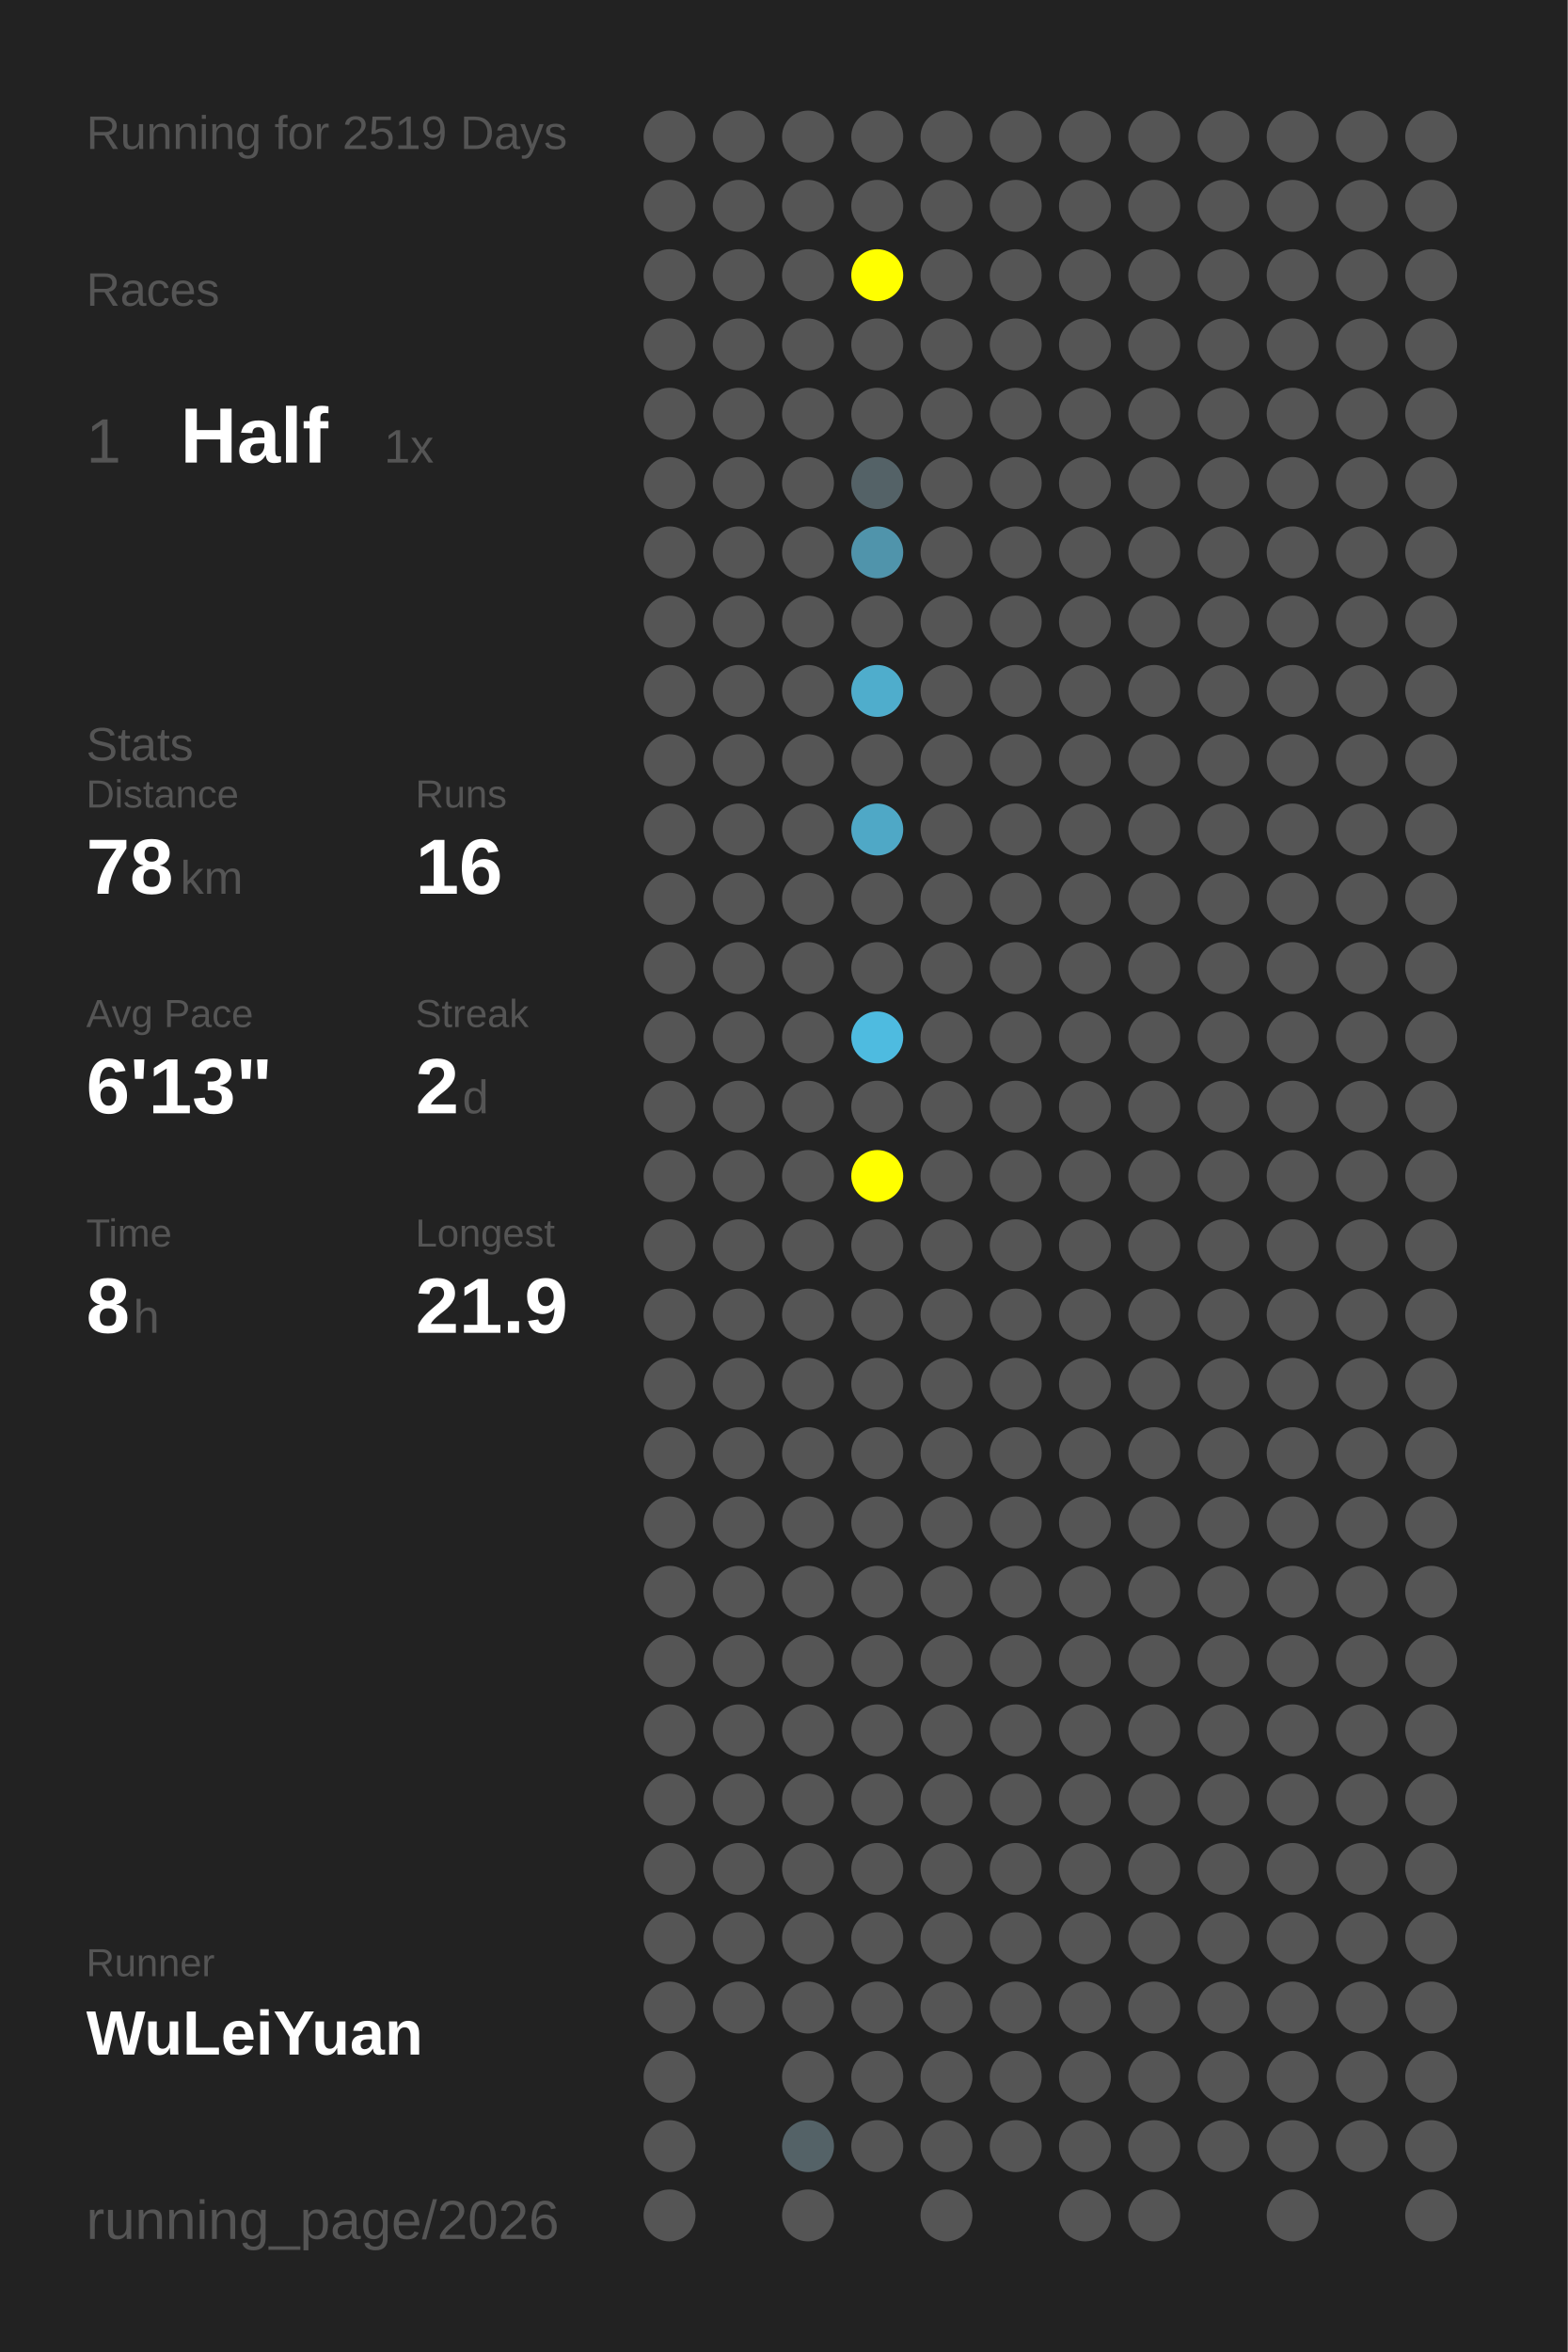
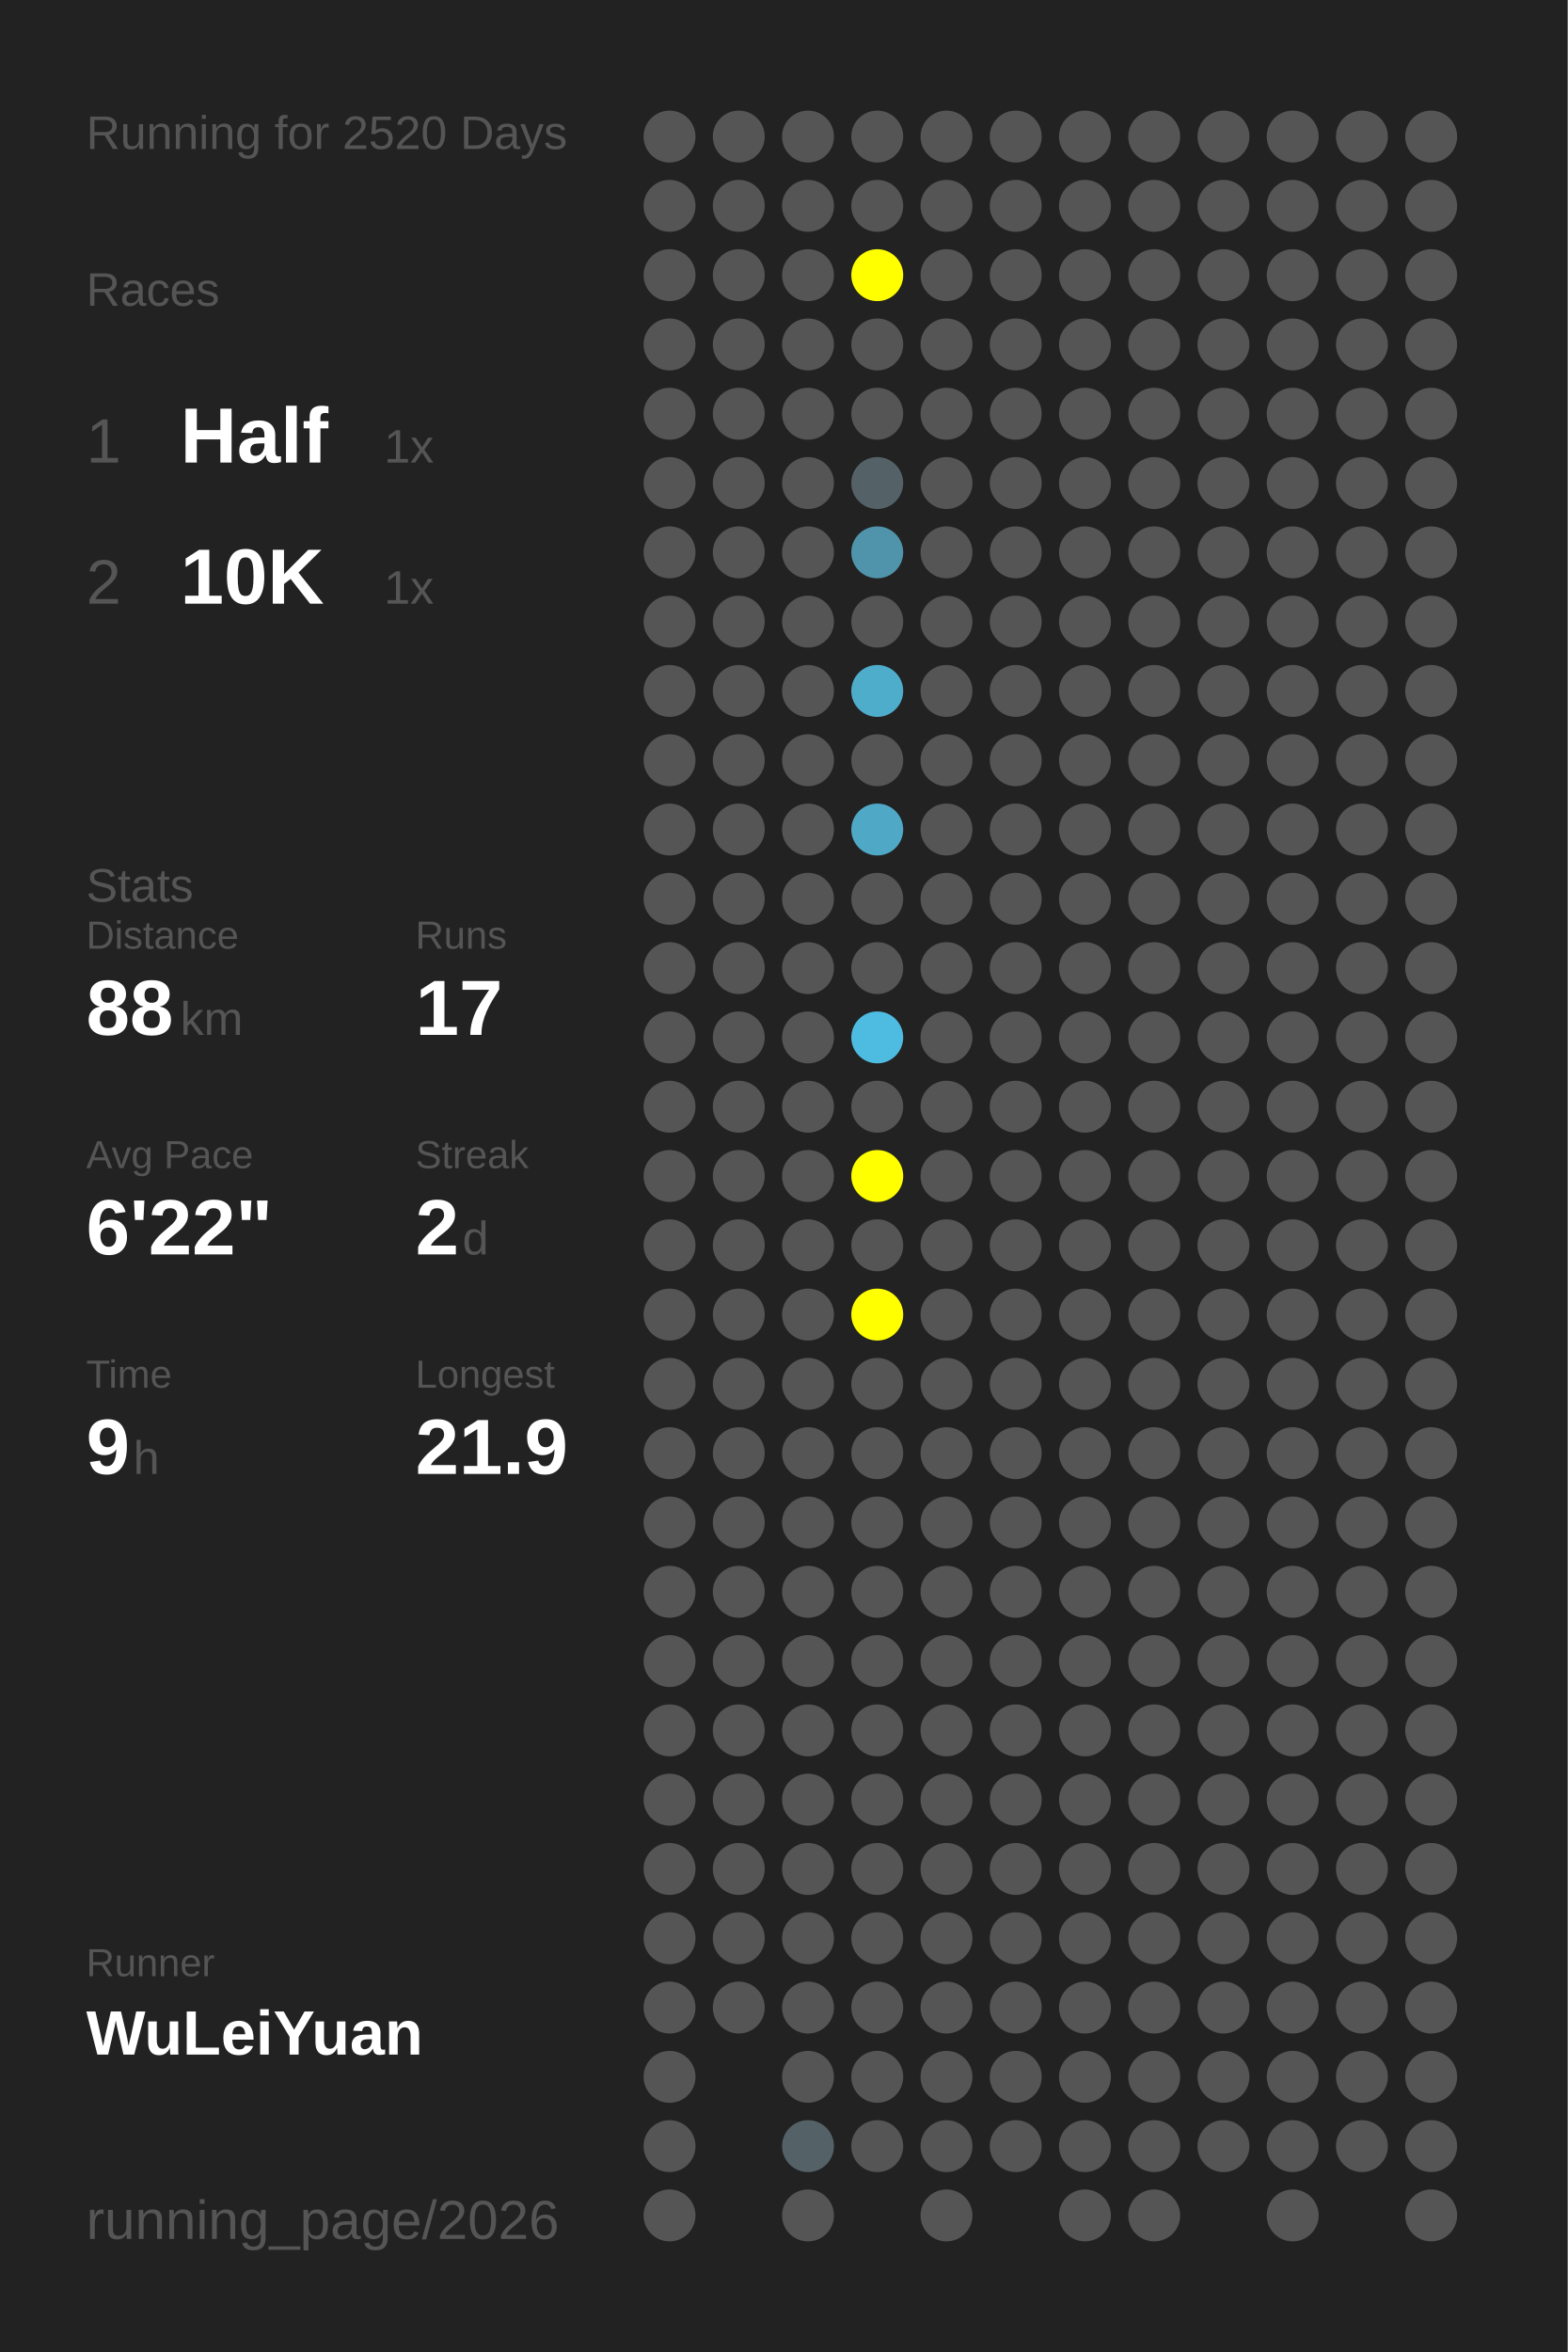
<svg xmlns="http://www.w3.org/2000/svg" baseProfile="full" height="300mm" version="1.1" viewBox="0,0,200,300" width="200mm">
  <defs />
  <rect fill="#222222" height="300" width="200" x="0" y="0" />
-   <text fill="#555555" style="font-size:6px; font-family:Arial;" x="11" y="19">Running for 2519 Days</text>
+   <text fill="#555555" style="font-size:6px; font-family:Arial;" x="11" y="19">Running for 2520 Days</text>
  <text fill="#555555" style="font-size:6px; font-family:Arial;" x="11" y="39">Races</text>
  <text fill="#555555" style="font-size:8px; font-family:Arial;" x="11" y="59">1</text>
  <text fill="#FFFFFF" style="font-size:10px; font-family:Arial; font-weight:bold;" x="23" y="59">Half</text>
  <text fill="#555555" style="font-size:6px; font-family:Arial;" x="49" y="59">1x</text>
-   <text fill="#555555" style="font-size:6px; font-family:Arial;" x="11" y="97">Stats</text>
-   <text fill="#555555" style="font-size:5px; font-family:Arial;" x="11" y="103">Distance</text>
-   <text fill="#FFFFFF" style="font-size:10px; font-family:Arial; font-weight:bold;" x="11" y="114">78</text>
-   <text fill="#555555" style="font-size:6px; font-family:Arial;" x="23" y="114">km</text>
-   <text fill="#555555" style="font-size:5px; font-family:Arial;" x="53" y="103">Runs</text>
-   <text fill="#FFFFFF" style="font-size:10px; font-family:Arial; font-weight:bold;" x="53" y="114">16</text>
-   <text fill="#555555" style="font-size:5px; font-family:Arial;" x="11" y="131">Avg Pace</text>
-   <text fill="#FFFFFF" style="font-size:10px; font-family:Arial; font-weight:bold;" x="11" y="142">6'13"</text>
-   <text fill="#555555" style="font-size:5px; font-family:Arial;" x="53" y="131">Streak</text>
-   <text fill="#FFFFFF" style="font-size:10px; font-family:Arial; font-weight:bold;" x="53" y="142">2</text>
-   <text fill="#555555" style="font-size:6px; font-family:Arial;" x="59" y="142">d</text>
-   <text fill="#555555" style="font-size:5px; font-family:Arial;" x="11" y="159">Time</text>
-   <text fill="#FFFFFF" style="font-size:10px; font-family:Arial; font-weight:bold;" x="11" y="170">8</text>
-   <text fill="#555555" style="font-size:6px; font-family:Arial;" x="17" y="170">h</text>
-   <text fill="#555555" style="font-size:5px; font-family:Arial;" x="53" y="159">Longest</text>
-   <text fill="#FFFFFF" style="font-size:10px; font-family:Arial; font-weight:bold;" x="53" y="170">21.9</text>
+   <text fill="#555555" style="font-size:8px; font-family:Arial;" x="11" y="77">2</text>
+   <text fill="#FFFFFF" style="font-size:10px; font-family:Arial; font-weight:bold;" x="23" y="77">10K</text>
+   <text fill="#555555" style="font-size:6px; font-family:Arial;" x="49" y="77">1x</text>
+   <text fill="#555555" style="font-size:6px; font-family:Arial;" x="11" y="115">Stats</text>
+   <text fill="#555555" style="font-size:5px; font-family:Arial;" x="11" y="121">Distance</text>
+   <text fill="#FFFFFF" style="font-size:10px; font-family:Arial; font-weight:bold;" x="11" y="132">88</text>
+   <text fill="#555555" style="font-size:6px; font-family:Arial;" x="23" y="132">km</text>
+   <text fill="#555555" style="font-size:5px; font-family:Arial;" x="53" y="121">Runs</text>
+   <text fill="#FFFFFF" style="font-size:10px; font-family:Arial; font-weight:bold;" x="53" y="132">17</text>
+   <text fill="#555555" style="font-size:5px; font-family:Arial;" x="11" y="149">Avg Pace</text>
+   <text fill="#FFFFFF" style="font-size:10px; font-family:Arial; font-weight:bold;" x="11" y="160">6'22"</text>
+   <text fill="#555555" style="font-size:5px; font-family:Arial;" x="53" y="149">Streak</text>
+   <text fill="#FFFFFF" style="font-size:10px; font-family:Arial; font-weight:bold;" x="53" y="160">2</text>
+   <text fill="#555555" style="font-size:6px; font-family:Arial;" x="59" y="160">d</text>
+   <text fill="#555555" style="font-size:5px; font-family:Arial;" x="11" y="177">Time</text>
+   <text fill="#FFFFFF" style="font-size:10px; font-family:Arial; font-weight:bold;" x="11" y="188">9</text>
+   <text fill="#555555" style="font-size:6px; font-family:Arial;" x="17" y="188">h</text>
+   <text fill="#555555" style="font-size:5px; font-family:Arial;" x="53" y="177">Longest</text>
+   <text fill="#FFFFFF" style="font-size:10px; font-family:Arial; font-weight:bold;" x="53" y="188">21.9</text>
  <text fill="#555555" style="font-size:5px; font-family:Arial;" x="11" y="252.065">Runner</text>
  <text fill="#FFFFFF" style="font-size:8px; font-family:Arial; font-weight:bold;" x="11" y="262.065">WuLeiYuan</text>
  <text fill="#555555" style="font-size:7px; font-family:Arial;" x="11" y="285.581">running_page/2026</text>
  <circle cx="85.417" cy="17.419" fill="#555555" r="3.312" />
  <circle cx="85.417" cy="26.258" fill="#555555" r="3.312" />
  <circle cx="85.417" cy="35.097" fill="#555555" r="3.312" />
  <circle cx="85.417" cy="43.935" fill="#555555" r="3.312" />
  <circle cx="85.417" cy="52.774" fill="#555555" r="3.312" />
  <circle cx="85.417" cy="61.613" fill="#555555" r="3.312" />
  <circle cx="85.417" cy="70.452" fill="#555555" r="3.312" />
  <circle cx="85.417" cy="79.29" fill="#555555" r="3.312" />
  <circle cx="85.417" cy="88.129" fill="#555555" r="3.312" />
  <circle cx="85.417" cy="96.968" fill="#555555" r="3.312" />
  <circle cx="85.417" cy="105.806" fill="#555555" r="3.312" />
  <circle cx="85.417" cy="114.645" fill="#555555" r="3.312" />
  <circle cx="85.417" cy="123.484" fill="#555555" r="3.312" />
  <circle cx="85.417" cy="132.323" fill="#555555" r="3.312" />
  <circle cx="85.417" cy="141.161" fill="#555555" r="3.312" />
  <circle cx="85.417" cy="150" fill="#555555" r="3.312" />
  <circle cx="85.417" cy="158.839" fill="#555555" r="3.312" />
  <circle cx="85.417" cy="167.677" fill="#555555" r="3.312" />
  <circle cx="85.417" cy="176.516" fill="#555555" r="3.312" />
  <circle cx="85.417" cy="185.355" fill="#555555" r="3.312" />
  <circle cx="85.417" cy="194.194" fill="#555555" r="3.312" />
  <circle cx="85.417" cy="203.032" fill="#555555" r="3.312" />
  <circle cx="85.417" cy="211.871" fill="#555555" r="3.312" />
  <circle cx="85.417" cy="220.71" fill="#555555" r="3.312" />
  <circle cx="85.417" cy="229.548" fill="#555555" r="3.312" />
  <circle cx="85.417" cy="238.387" fill="#555555" r="3.312" />
  <circle cx="85.417" cy="247.226" fill="#555555" r="3.312" />
  <circle cx="85.417" cy="256.065" fill="#555555" r="3.312" />
  <circle cx="85.417" cy="264.903" fill="#555555" r="3.312" />
  <circle cx="85.417" cy="273.742" fill="#555555" r="3.312" />
  <circle cx="85.417" cy="282.581" fill="#555555" r="3.312" />
  <circle cx="94.25" cy="17.419" fill="#555555" r="3.312" />
  <circle cx="94.25" cy="26.258" fill="#555555" r="3.312" />
  <circle cx="94.25" cy="35.097" fill="#555555" r="3.312" />
  <circle cx="94.25" cy="43.935" fill="#555555" r="3.312" />
  <circle cx="94.25" cy="52.774" fill="#555555" r="3.312" />
  <circle cx="94.25" cy="61.613" fill="#555555" r="3.312" />
  <circle cx="94.25" cy="70.452" fill="#555555" r="3.312" />
  <circle cx="94.25" cy="79.29" fill="#555555" r="3.312" />
  <circle cx="94.25" cy="88.129" fill="#555555" r="3.312" />
  <circle cx="94.25" cy="96.968" fill="#555555" r="3.312" />
  <circle cx="94.25" cy="105.806" fill="#555555" r="3.312" />
  <circle cx="94.25" cy="114.645" fill="#555555" r="3.312" />
  <circle cx="94.25" cy="123.484" fill="#555555" r="3.312" />
  <circle cx="94.25" cy="132.323" fill="#555555" r="3.312" />
  <circle cx="94.25" cy="141.161" fill="#555555" r="3.312" />
  <circle cx="94.25" cy="150" fill="#555555" r="3.312" />
  <circle cx="94.25" cy="158.839" fill="#555555" r="3.312" />
  <circle cx="94.25" cy="167.677" fill="#555555" r="3.312" />
  <circle cx="94.25" cy="176.516" fill="#555555" r="3.312" />
  <circle cx="94.25" cy="185.355" fill="#555555" r="3.312" />
  <circle cx="94.25" cy="194.194" fill="#555555" r="3.312" />
  <circle cx="94.25" cy="203.032" fill="#555555" r="3.312" />
  <circle cx="94.25" cy="211.871" fill="#555555" r="3.312" />
  <circle cx="94.25" cy="220.71" fill="#555555" r="3.312" />
  <circle cx="94.25" cy="229.548" fill="#555555" r="3.312" />
  <circle cx="94.25" cy="238.387" fill="#555555" r="3.312" />
  <circle cx="94.25" cy="247.226" fill="#555555" r="3.312" />
  <circle cx="94.25" cy="256.065" fill="#555555" r="3.312" />
  <circle cx="103.083" cy="17.419" fill="#555555" r="3.312" />
  <circle cx="103.083" cy="26.258" fill="#555555" r="3.312" />
  <circle cx="103.083" cy="35.097" fill="#555555" r="3.312" />
  <circle cx="103.083" cy="43.935" fill="#555555" r="3.312" />
  <circle cx="103.083" cy="52.774" fill="#555555" r="3.312" />
  <circle cx="103.083" cy="61.613" fill="#555555" r="3.312" />
  <circle cx="103.083" cy="70.452" fill="#555555" r="3.312" />
  <circle cx="103.083" cy="79.29" fill="#555555" r="3.312" />
  <circle cx="103.083" cy="88.129" fill="#555555" r="3.312" />
  <circle cx="103.083" cy="96.968" fill="#555555" r="3.312" />
  <circle cx="103.083" cy="105.806" fill="#555555" r="3.312" />
  <circle cx="103.083" cy="114.645" fill="#555555" r="3.312" />
  <circle cx="103.083" cy="123.484" fill="#555555" r="3.312" />
  <circle cx="103.083" cy="132.323" fill="#555555" r="3.312" />
  <circle cx="103.083" cy="141.161" fill="#555555" r="3.312" />
  <circle cx="103.083" cy="150" fill="#555555" r="3.312" />
  <circle cx="103.083" cy="158.839" fill="#555555" r="3.312" />
  <circle cx="103.083" cy="167.677" fill="#555555" r="3.312" />
  <circle cx="103.083" cy="176.516" fill="#555555" r="3.312" />
  <circle cx="103.083" cy="185.355" fill="#555555" r="3.312" />
  <circle cx="103.083" cy="194.194" fill="#555555" r="3.312" />
  <circle cx="103.083" cy="203.032" fill="#555555" r="3.312" />
  <circle cx="103.083" cy="211.871" fill="#555555" r="3.312" />
  <circle cx="103.083" cy="220.71" fill="#555555" r="3.312" />
  <circle cx="103.083" cy="229.548" fill="#555555" r="3.312" />
  <circle cx="103.083" cy="238.387" fill="#555555" r="3.312" />
  <circle cx="103.083" cy="247.226" fill="#555555" r="3.312" />
  <circle cx="103.083" cy="256.065" fill="#555555" r="3.312" />
  <circle cx="103.083" cy="264.903" fill="#555555" r="3.312" />
  <circle cx="103.083" cy="273.742" fill="#546267" r="3.312" />
  <circle cx="103.083" cy="282.581" fill="#555555" r="3.312" />
  <circle cx="111.917" cy="17.419" fill="#555555" r="3.312" />
  <circle cx="111.917" cy="26.258" fill="#555555" r="3.312" />
  <circle cx="111.917" cy="35.097" fill="#FFFF00" r="3.312" />
  <circle cx="111.917" cy="43.935" fill="#555555" r="3.312" />
  <circle cx="111.917" cy="52.774" fill="#555555" r="3.312" />
  <circle cx="111.917" cy="61.613" fill="#546267" r="3.312" />
  <circle cx="111.917" cy="70.452" fill="#5094ab" r="3.312" />
  <circle cx="111.917" cy="79.29" fill="#555555" r="3.312" />
  <circle cx="111.917" cy="88.129" fill="#4fadcc" r="3.312" />
  <circle cx="111.917" cy="96.968" fill="#555555" r="3.312" />
  <circle cx="111.917" cy="105.806" fill="#4fa8c6" r="3.312" />
  <circle cx="111.917" cy="114.645" fill="#555555" r="3.312" />
  <circle cx="111.917" cy="123.484" fill="#555555" r="3.312" />
  <circle cx="111.917" cy="132.323" fill="#4ebbe0" r="3.312" />
  <circle cx="111.917" cy="141.161" fill="#555555" r="3.312" />
  <circle cx="111.917" cy="150" fill="#FFFF00" r="3.312" />
  <circle cx="111.917" cy="158.839" fill="#555555" r="3.312" />
-   <circle cx="111.917" cy="167.677" fill="#555555" r="3.312" />
+   <circle cx="111.917" cy="167.677" fill="#FFFF00" r="3.312" />
  <circle cx="111.917" cy="176.516" fill="#555555" r="3.312" />
  <circle cx="111.917" cy="185.355" fill="#555555" r="3.312" />
  <circle cx="111.917" cy="194.194" fill="#555555" r="3.312" />
  <circle cx="111.917" cy="203.032" fill="#555555" r="3.312" />
  <circle cx="111.917" cy="211.871" fill="#555555" r="3.312" />
  <circle cx="111.917" cy="220.71" fill="#555555" r="3.312" />
  <circle cx="111.917" cy="229.548" fill="#555555" r="3.312" />
  <circle cx="111.917" cy="238.387" fill="#555555" r="3.312" />
  <circle cx="111.917" cy="247.226" fill="#555555" r="3.312" />
  <circle cx="111.917" cy="256.065" fill="#555555" r="3.312" />
  <circle cx="111.917" cy="264.903" fill="#555555" r="3.312" />
  <circle cx="111.917" cy="273.742" fill="#555555" r="3.312" />
  <circle cx="120.75" cy="17.419" fill="#555555" r="3.312" />
  <circle cx="120.75" cy="26.258" fill="#555555" r="3.312" />
  <circle cx="120.75" cy="35.097" fill="#555555" r="3.312" />
  <circle cx="120.75" cy="43.935" fill="#555555" r="3.312" />
  <circle cx="120.75" cy="52.774" fill="#555555" r="3.312" />
  <circle cx="120.75" cy="61.613" fill="#555555" r="3.312" />
  <circle cx="120.75" cy="70.452" fill="#555555" r="3.312" />
  <circle cx="120.75" cy="79.29" fill="#555555" r="3.312" />
  <circle cx="120.75" cy="88.129" fill="#555555" r="3.312" />
  <circle cx="120.75" cy="96.968" fill="#555555" r="3.312" />
  <circle cx="120.75" cy="105.806" fill="#555555" r="3.312" />
  <circle cx="120.75" cy="114.645" fill="#555555" r="3.312" />
  <circle cx="120.75" cy="123.484" fill="#555555" r="3.312" />
  <circle cx="120.75" cy="132.323" fill="#555555" r="3.312" />
  <circle cx="120.75" cy="141.161" fill="#555555" r="3.312" />
  <circle cx="120.75" cy="150" fill="#555555" r="3.312" />
  <circle cx="120.75" cy="158.839" fill="#555555" r="3.312" />
  <circle cx="120.75" cy="167.677" fill="#555555" r="3.312" />
  <circle cx="120.75" cy="176.516" fill="#555555" r="3.312" />
  <circle cx="120.75" cy="185.355" fill="#555555" r="3.312" />
  <circle cx="120.75" cy="194.194" fill="#555555" r="3.312" />
  <circle cx="120.75" cy="203.032" fill="#555555" r="3.312" />
  <circle cx="120.75" cy="211.871" fill="#555555" r="3.312" />
  <circle cx="120.75" cy="220.71" fill="#555555" r="3.312" />
  <circle cx="120.75" cy="229.548" fill="#555555" r="3.312" />
  <circle cx="120.75" cy="238.387" fill="#555555" r="3.312" />
  <circle cx="120.75" cy="247.226" fill="#555555" r="3.312" />
  <circle cx="120.75" cy="256.065" fill="#555555" r="3.312" />
  <circle cx="120.75" cy="264.903" fill="#555555" r="3.312" />
  <circle cx="120.75" cy="273.742" fill="#555555" r="3.312" />
  <circle cx="120.75" cy="282.581" fill="#555555" r="3.312" />
  <circle cx="129.583" cy="17.419" fill="#555555" r="3.312" />
  <circle cx="129.583" cy="26.258" fill="#555555" r="3.312" />
  <circle cx="129.583" cy="35.097" fill="#555555" r="3.312" />
  <circle cx="129.583" cy="43.935" fill="#555555" r="3.312" />
  <circle cx="129.583" cy="52.774" fill="#555555" r="3.312" />
  <circle cx="129.583" cy="61.613" fill="#555555" r="3.312" />
  <circle cx="129.583" cy="70.452" fill="#555555" r="3.312" />
  <circle cx="129.583" cy="79.29" fill="#555555" r="3.312" />
  <circle cx="129.583" cy="88.129" fill="#555555" r="3.312" />
  <circle cx="129.583" cy="96.968" fill="#555555" r="3.312" />
  <circle cx="129.583" cy="105.806" fill="#555555" r="3.312" />
  <circle cx="129.583" cy="114.645" fill="#555555" r="3.312" />
  <circle cx="129.583" cy="123.484" fill="#555555" r="3.312" />
  <circle cx="129.583" cy="132.323" fill="#555555" r="3.312" />
  <circle cx="129.583" cy="141.161" fill="#555555" r="3.312" />
  <circle cx="129.583" cy="150" fill="#555555" r="3.312" />
  <circle cx="129.583" cy="158.839" fill="#555555" r="3.312" />
  <circle cx="129.583" cy="167.677" fill="#555555" r="3.312" />
  <circle cx="129.583" cy="176.516" fill="#555555" r="3.312" />
  <circle cx="129.583" cy="185.355" fill="#555555" r="3.312" />
  <circle cx="129.583" cy="194.194" fill="#555555" r="3.312" />
  <circle cx="129.583" cy="203.032" fill="#555555" r="3.312" />
  <circle cx="129.583" cy="211.871" fill="#555555" r="3.312" />
  <circle cx="129.583" cy="220.71" fill="#555555" r="3.312" />
  <circle cx="129.583" cy="229.548" fill="#555555" r="3.312" />
  <circle cx="129.583" cy="238.387" fill="#555555" r="3.312" />
  <circle cx="129.583" cy="247.226" fill="#555555" r="3.312" />
  <circle cx="129.583" cy="256.065" fill="#555555" r="3.312" />
  <circle cx="129.583" cy="264.903" fill="#555555" r="3.312" />
  <circle cx="129.583" cy="273.742" fill="#555555" r="3.312" />
  <circle cx="138.417" cy="17.419" fill="#555555" r="3.312" />
  <circle cx="138.417" cy="26.258" fill="#555555" r="3.312" />
  <circle cx="138.417" cy="35.097" fill="#555555" r="3.312" />
  <circle cx="138.417" cy="43.935" fill="#555555" r="3.312" />
  <circle cx="138.417" cy="52.774" fill="#555555" r="3.312" />
  <circle cx="138.417" cy="61.613" fill="#555555" r="3.312" />
  <circle cx="138.417" cy="70.452" fill="#555555" r="3.312" />
  <circle cx="138.417" cy="79.29" fill="#555555" r="3.312" />
  <circle cx="138.417" cy="88.129" fill="#555555" r="3.312" />
  <circle cx="138.417" cy="96.968" fill="#555555" r="3.312" />
  <circle cx="138.417" cy="105.806" fill="#555555" r="3.312" />
  <circle cx="138.417" cy="114.645" fill="#555555" r="3.312" />
  <circle cx="138.417" cy="123.484" fill="#555555" r="3.312" />
  <circle cx="138.417" cy="132.323" fill="#555555" r="3.312" />
  <circle cx="138.417" cy="141.161" fill="#555555" r="3.312" />
  <circle cx="138.417" cy="150" fill="#555555" r="3.312" />
  <circle cx="138.417" cy="158.839" fill="#555555" r="3.312" />
  <circle cx="138.417" cy="167.677" fill="#555555" r="3.312" />
  <circle cx="138.417" cy="176.516" fill="#555555" r="3.312" />
  <circle cx="138.417" cy="185.355" fill="#555555" r="3.312" />
  <circle cx="138.417" cy="194.194" fill="#555555" r="3.312" />
  <circle cx="138.417" cy="203.032" fill="#555555" r="3.312" />
  <circle cx="138.417" cy="211.871" fill="#555555" r="3.312" />
  <circle cx="138.417" cy="220.71" fill="#555555" r="3.312" />
  <circle cx="138.417" cy="229.548" fill="#555555" r="3.312" />
  <circle cx="138.417" cy="238.387" fill="#555555" r="3.312" />
  <circle cx="138.417" cy="247.226" fill="#555555" r="3.312" />
  <circle cx="138.417" cy="256.065" fill="#555555" r="3.312" />
  <circle cx="138.417" cy="264.903" fill="#555555" r="3.312" />
  <circle cx="138.417" cy="273.742" fill="#555555" r="3.312" />
  <circle cx="138.417" cy="282.581" fill="#555555" r="3.312" />
  <circle cx="147.25" cy="17.419" fill="#555555" r="3.312" />
  <circle cx="147.25" cy="26.258" fill="#555555" r="3.312" />
  <circle cx="147.25" cy="35.097" fill="#555555" r="3.312" />
  <circle cx="147.25" cy="43.935" fill="#555555" r="3.312" />
  <circle cx="147.25" cy="52.774" fill="#555555" r="3.312" />
  <circle cx="147.25" cy="61.613" fill="#555555" r="3.312" />
  <circle cx="147.25" cy="70.452" fill="#555555" r="3.312" />
  <circle cx="147.25" cy="79.29" fill="#555555" r="3.312" />
  <circle cx="147.25" cy="88.129" fill="#555555" r="3.312" />
  <circle cx="147.25" cy="96.968" fill="#555555" r="3.312" />
  <circle cx="147.25" cy="105.806" fill="#555555" r="3.312" />
  <circle cx="147.25" cy="114.645" fill="#555555" r="3.312" />
  <circle cx="147.25" cy="123.484" fill="#555555" r="3.312" />
  <circle cx="147.25" cy="132.323" fill="#555555" r="3.312" />
  <circle cx="147.25" cy="141.161" fill="#555555" r="3.312" />
  <circle cx="147.25" cy="150" fill="#555555" r="3.312" />
  <circle cx="147.25" cy="158.839" fill="#555555" r="3.312" />
  <circle cx="147.25" cy="167.677" fill="#555555" r="3.312" />
  <circle cx="147.25" cy="176.516" fill="#555555" r="3.312" />
  <circle cx="147.25" cy="185.355" fill="#555555" r="3.312" />
  <circle cx="147.25" cy="194.194" fill="#555555" r="3.312" />
  <circle cx="147.25" cy="203.032" fill="#555555" r="3.312" />
  <circle cx="147.25" cy="211.871" fill="#555555" r="3.312" />
  <circle cx="147.25" cy="220.71" fill="#555555" r="3.312" />
  <circle cx="147.25" cy="229.548" fill="#555555" r="3.312" />
  <circle cx="147.25" cy="238.387" fill="#555555" r="3.312" />
  <circle cx="147.25" cy="247.226" fill="#555555" r="3.312" />
  <circle cx="147.25" cy="256.065" fill="#555555" r="3.312" />
  <circle cx="147.25" cy="264.903" fill="#555555" r="3.312" />
  <circle cx="147.25" cy="273.742" fill="#555555" r="3.312" />
  <circle cx="147.25" cy="282.581" fill="#555555" r="3.312" />
  <circle cx="156.083" cy="17.419" fill="#555555" r="3.312" />
  <circle cx="156.083" cy="26.258" fill="#555555" r="3.312" />
  <circle cx="156.083" cy="35.097" fill="#555555" r="3.312" />
  <circle cx="156.083" cy="43.935" fill="#555555" r="3.312" />
  <circle cx="156.083" cy="52.774" fill="#555555" r="3.312" />
  <circle cx="156.083" cy="61.613" fill="#555555" r="3.312" />
  <circle cx="156.083" cy="70.452" fill="#555555" r="3.312" />
  <circle cx="156.083" cy="79.29" fill="#555555" r="3.312" />
  <circle cx="156.083" cy="88.129" fill="#555555" r="3.312" />
  <circle cx="156.083" cy="96.968" fill="#555555" r="3.312" />
  <circle cx="156.083" cy="105.806" fill="#555555" r="3.312" />
  <circle cx="156.083" cy="114.645" fill="#555555" r="3.312" />
  <circle cx="156.083" cy="123.484" fill="#555555" r="3.312" />
  <circle cx="156.083" cy="132.323" fill="#555555" r="3.312" />
  <circle cx="156.083" cy="141.161" fill="#555555" r="3.312" />
  <circle cx="156.083" cy="150" fill="#555555" r="3.312" />
  <circle cx="156.083" cy="158.839" fill="#555555" r="3.312" />
  <circle cx="156.083" cy="167.677" fill="#555555" r="3.312" />
  <circle cx="156.083" cy="176.516" fill="#555555" r="3.312" />
  <circle cx="156.083" cy="185.355" fill="#555555" r="3.312" />
  <circle cx="156.083" cy="194.194" fill="#555555" r="3.312" />
  <circle cx="156.083" cy="203.032" fill="#555555" r="3.312" />
  <circle cx="156.083" cy="211.871" fill="#555555" r="3.312" />
  <circle cx="156.083" cy="220.71" fill="#555555" r="3.312" />
  <circle cx="156.083" cy="229.548" fill="#555555" r="3.312" />
  <circle cx="156.083" cy="238.387" fill="#555555" r="3.312" />
  <circle cx="156.083" cy="247.226" fill="#555555" r="3.312" />
  <circle cx="156.083" cy="256.065" fill="#555555" r="3.312" />
  <circle cx="156.083" cy="264.903" fill="#555555" r="3.312" />
  <circle cx="156.083" cy="273.742" fill="#555555" r="3.312" />
  <circle cx="164.917" cy="17.419" fill="#555555" r="3.312" />
  <circle cx="164.917" cy="26.258" fill="#555555" r="3.312" />
  <circle cx="164.917" cy="35.097" fill="#555555" r="3.312" />
  <circle cx="164.917" cy="43.935" fill="#555555" r="3.312" />
  <circle cx="164.917" cy="52.774" fill="#555555" r="3.312" />
  <circle cx="164.917" cy="61.613" fill="#555555" r="3.312" />
  <circle cx="164.917" cy="70.452" fill="#555555" r="3.312" />
  <circle cx="164.917" cy="79.29" fill="#555555" r="3.312" />
  <circle cx="164.917" cy="88.129" fill="#555555" r="3.312" />
  <circle cx="164.917" cy="96.968" fill="#555555" r="3.312" />
  <circle cx="164.917" cy="105.806" fill="#555555" r="3.312" />
  <circle cx="164.917" cy="114.645" fill="#555555" r="3.312" />
  <circle cx="164.917" cy="123.484" fill="#555555" r="3.312" />
  <circle cx="164.917" cy="132.323" fill="#555555" r="3.312" />
  <circle cx="164.917" cy="141.161" fill="#555555" r="3.312" />
  <circle cx="164.917" cy="150" fill="#555555" r="3.312" />
  <circle cx="164.917" cy="158.839" fill="#555555" r="3.312" />
  <circle cx="164.917" cy="167.677" fill="#555555" r="3.312" />
  <circle cx="164.917" cy="176.516" fill="#555555" r="3.312" />
  <circle cx="164.917" cy="185.355" fill="#555555" r="3.312" />
  <circle cx="164.917" cy="194.194" fill="#555555" r="3.312" />
  <circle cx="164.917" cy="203.032" fill="#555555" r="3.312" />
  <circle cx="164.917" cy="211.871" fill="#555555" r="3.312" />
  <circle cx="164.917" cy="220.71" fill="#555555" r="3.312" />
  <circle cx="164.917" cy="229.548" fill="#555555" r="3.312" />
  <circle cx="164.917" cy="238.387" fill="#555555" r="3.312" />
  <circle cx="164.917" cy="247.226" fill="#555555" r="3.312" />
  <circle cx="164.917" cy="256.065" fill="#555555" r="3.312" />
  <circle cx="164.917" cy="264.903" fill="#555555" r="3.312" />
  <circle cx="164.917" cy="273.742" fill="#555555" r="3.312" />
  <circle cx="164.917" cy="282.581" fill="#555555" r="3.312" />
  <circle cx="173.75" cy="17.419" fill="#555555" r="3.312" />
  <circle cx="173.75" cy="26.258" fill="#555555" r="3.312" />
  <circle cx="173.75" cy="35.097" fill="#555555" r="3.312" />
  <circle cx="173.75" cy="43.935" fill="#555555" r="3.312" />
  <circle cx="173.75" cy="52.774" fill="#555555" r="3.312" />
  <circle cx="173.75" cy="61.613" fill="#555555" r="3.312" />
  <circle cx="173.75" cy="70.452" fill="#555555" r="3.312" />
  <circle cx="173.75" cy="79.29" fill="#555555" r="3.312" />
  <circle cx="173.75" cy="88.129" fill="#555555" r="3.312" />
  <circle cx="173.75" cy="96.968" fill="#555555" r="3.312" />
  <circle cx="173.75" cy="105.806" fill="#555555" r="3.312" />
  <circle cx="173.75" cy="114.645" fill="#555555" r="3.312" />
  <circle cx="173.75" cy="123.484" fill="#555555" r="3.312" />
  <circle cx="173.75" cy="132.323" fill="#555555" r="3.312" />
  <circle cx="173.75" cy="141.161" fill="#555555" r="3.312" />
  <circle cx="173.75" cy="150" fill="#555555" r="3.312" />
  <circle cx="173.75" cy="158.839" fill="#555555" r="3.312" />
  <circle cx="173.75" cy="167.677" fill="#555555" r="3.312" />
  <circle cx="173.75" cy="176.516" fill="#555555" r="3.312" />
  <circle cx="173.75" cy="185.355" fill="#555555" r="3.312" />
  <circle cx="173.75" cy="194.194" fill="#555555" r="3.312" />
  <circle cx="173.75" cy="203.032" fill="#555555" r="3.312" />
  <circle cx="173.75" cy="211.871" fill="#555555" r="3.312" />
  <circle cx="173.75" cy="220.71" fill="#555555" r="3.312" />
  <circle cx="173.75" cy="229.548" fill="#555555" r="3.312" />
  <circle cx="173.75" cy="238.387" fill="#555555" r="3.312" />
  <circle cx="173.75" cy="247.226" fill="#555555" r="3.312" />
  <circle cx="173.75" cy="256.065" fill="#555555" r="3.312" />
  <circle cx="173.75" cy="264.903" fill="#555555" r="3.312" />
  <circle cx="173.75" cy="273.742" fill="#555555" r="3.312" />
  <circle cx="182.583" cy="17.419" fill="#555555" r="3.312" />
  <circle cx="182.583" cy="26.258" fill="#555555" r="3.312" />
  <circle cx="182.583" cy="35.097" fill="#555555" r="3.312" />
  <circle cx="182.583" cy="43.935" fill="#555555" r="3.312" />
  <circle cx="182.583" cy="52.774" fill="#555555" r="3.312" />
  <circle cx="182.583" cy="61.613" fill="#555555" r="3.312" />
  <circle cx="182.583" cy="70.452" fill="#555555" r="3.312" />
  <circle cx="182.583" cy="79.29" fill="#555555" r="3.312" />
  <circle cx="182.583" cy="88.129" fill="#555555" r="3.312" />
  <circle cx="182.583" cy="96.968" fill="#555555" r="3.312" />
  <circle cx="182.583" cy="105.806" fill="#555555" r="3.312" />
  <circle cx="182.583" cy="114.645" fill="#555555" r="3.312" />
  <circle cx="182.583" cy="123.484" fill="#555555" r="3.312" />
  <circle cx="182.583" cy="132.323" fill="#555555" r="3.312" />
  <circle cx="182.583" cy="141.161" fill="#555555" r="3.312" />
  <circle cx="182.583" cy="150" fill="#555555" r="3.312" />
  <circle cx="182.583" cy="158.839" fill="#555555" r="3.312" />
  <circle cx="182.583" cy="167.677" fill="#555555" r="3.312" />
  <circle cx="182.583" cy="176.516" fill="#555555" r="3.312" />
  <circle cx="182.583" cy="185.355" fill="#555555" r="3.312" />
  <circle cx="182.583" cy="194.194" fill="#555555" r="3.312" />
  <circle cx="182.583" cy="203.032" fill="#555555" r="3.312" />
  <circle cx="182.583" cy="211.871" fill="#555555" r="3.312" />
  <circle cx="182.583" cy="220.71" fill="#555555" r="3.312" />
  <circle cx="182.583" cy="229.548" fill="#555555" r="3.312" />
  <circle cx="182.583" cy="238.387" fill="#555555" r="3.312" />
  <circle cx="182.583" cy="247.226" fill="#555555" r="3.312" />
  <circle cx="182.583" cy="256.065" fill="#555555" r="3.312" />
  <circle cx="182.583" cy="264.903" fill="#555555" r="3.312" />
  <circle cx="182.583" cy="273.742" fill="#555555" r="3.312" />
  <circle cx="182.583" cy="282.581" fill="#555555" r="3.312" />
</svg>
